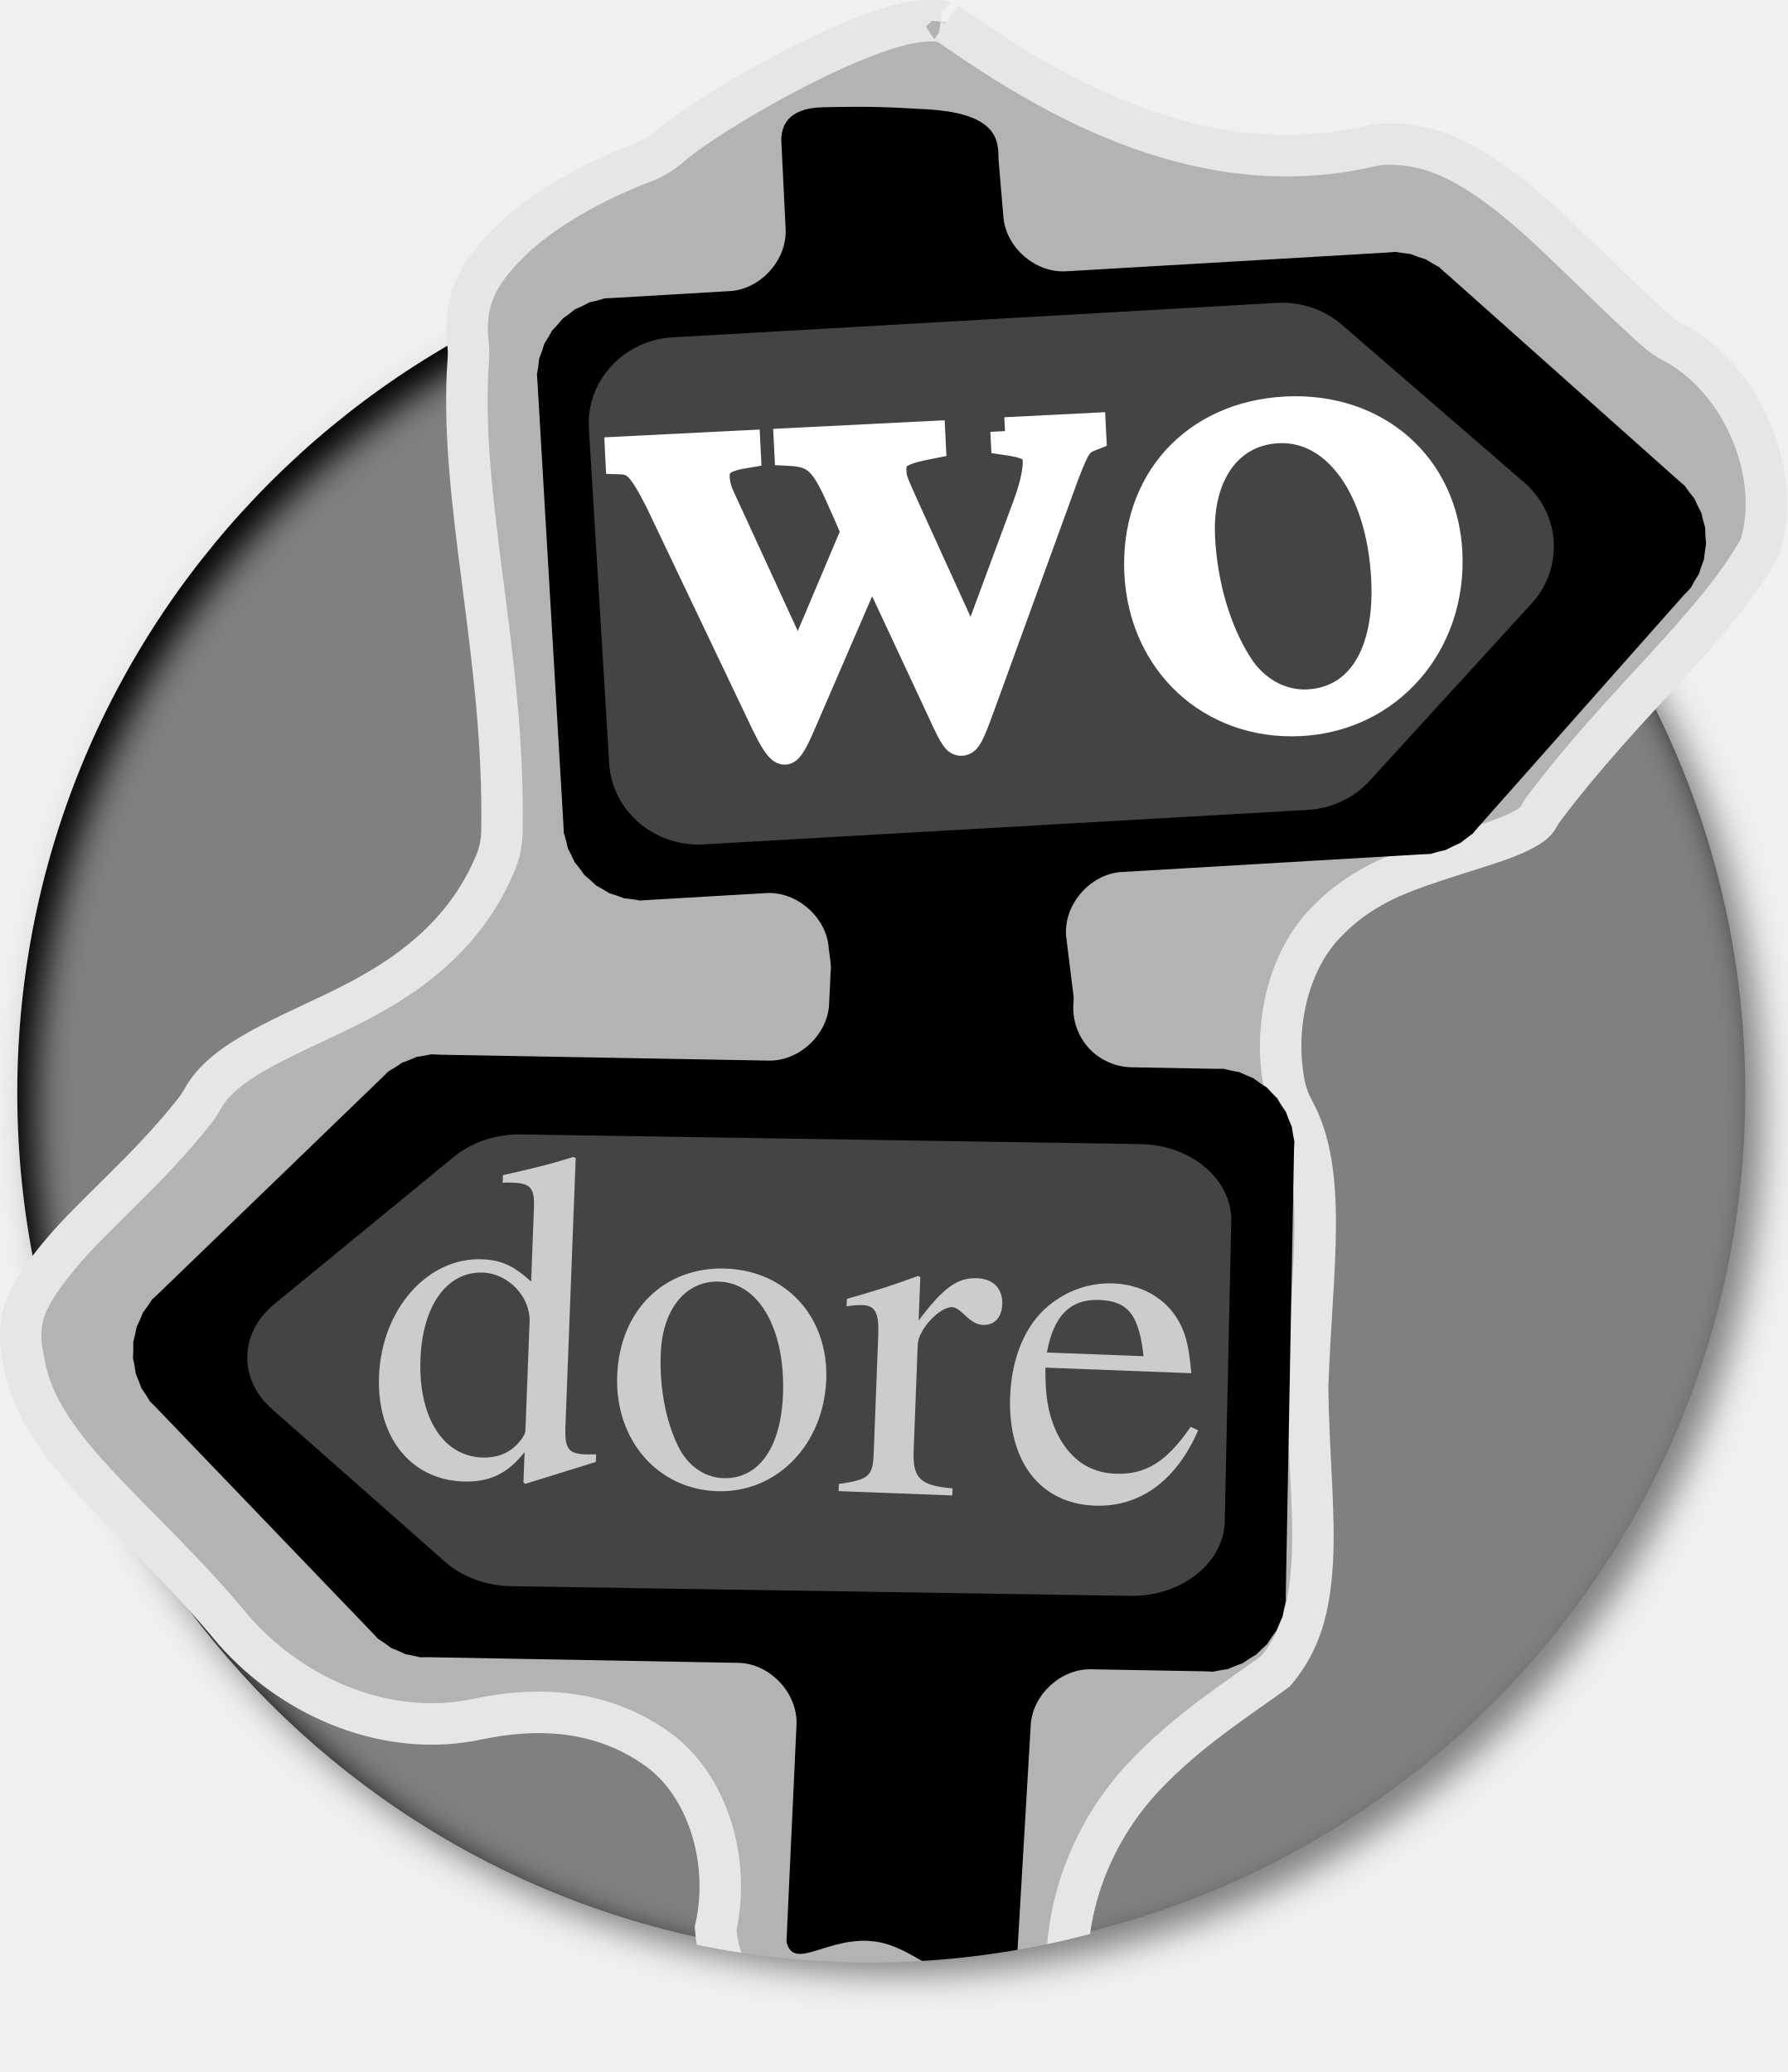
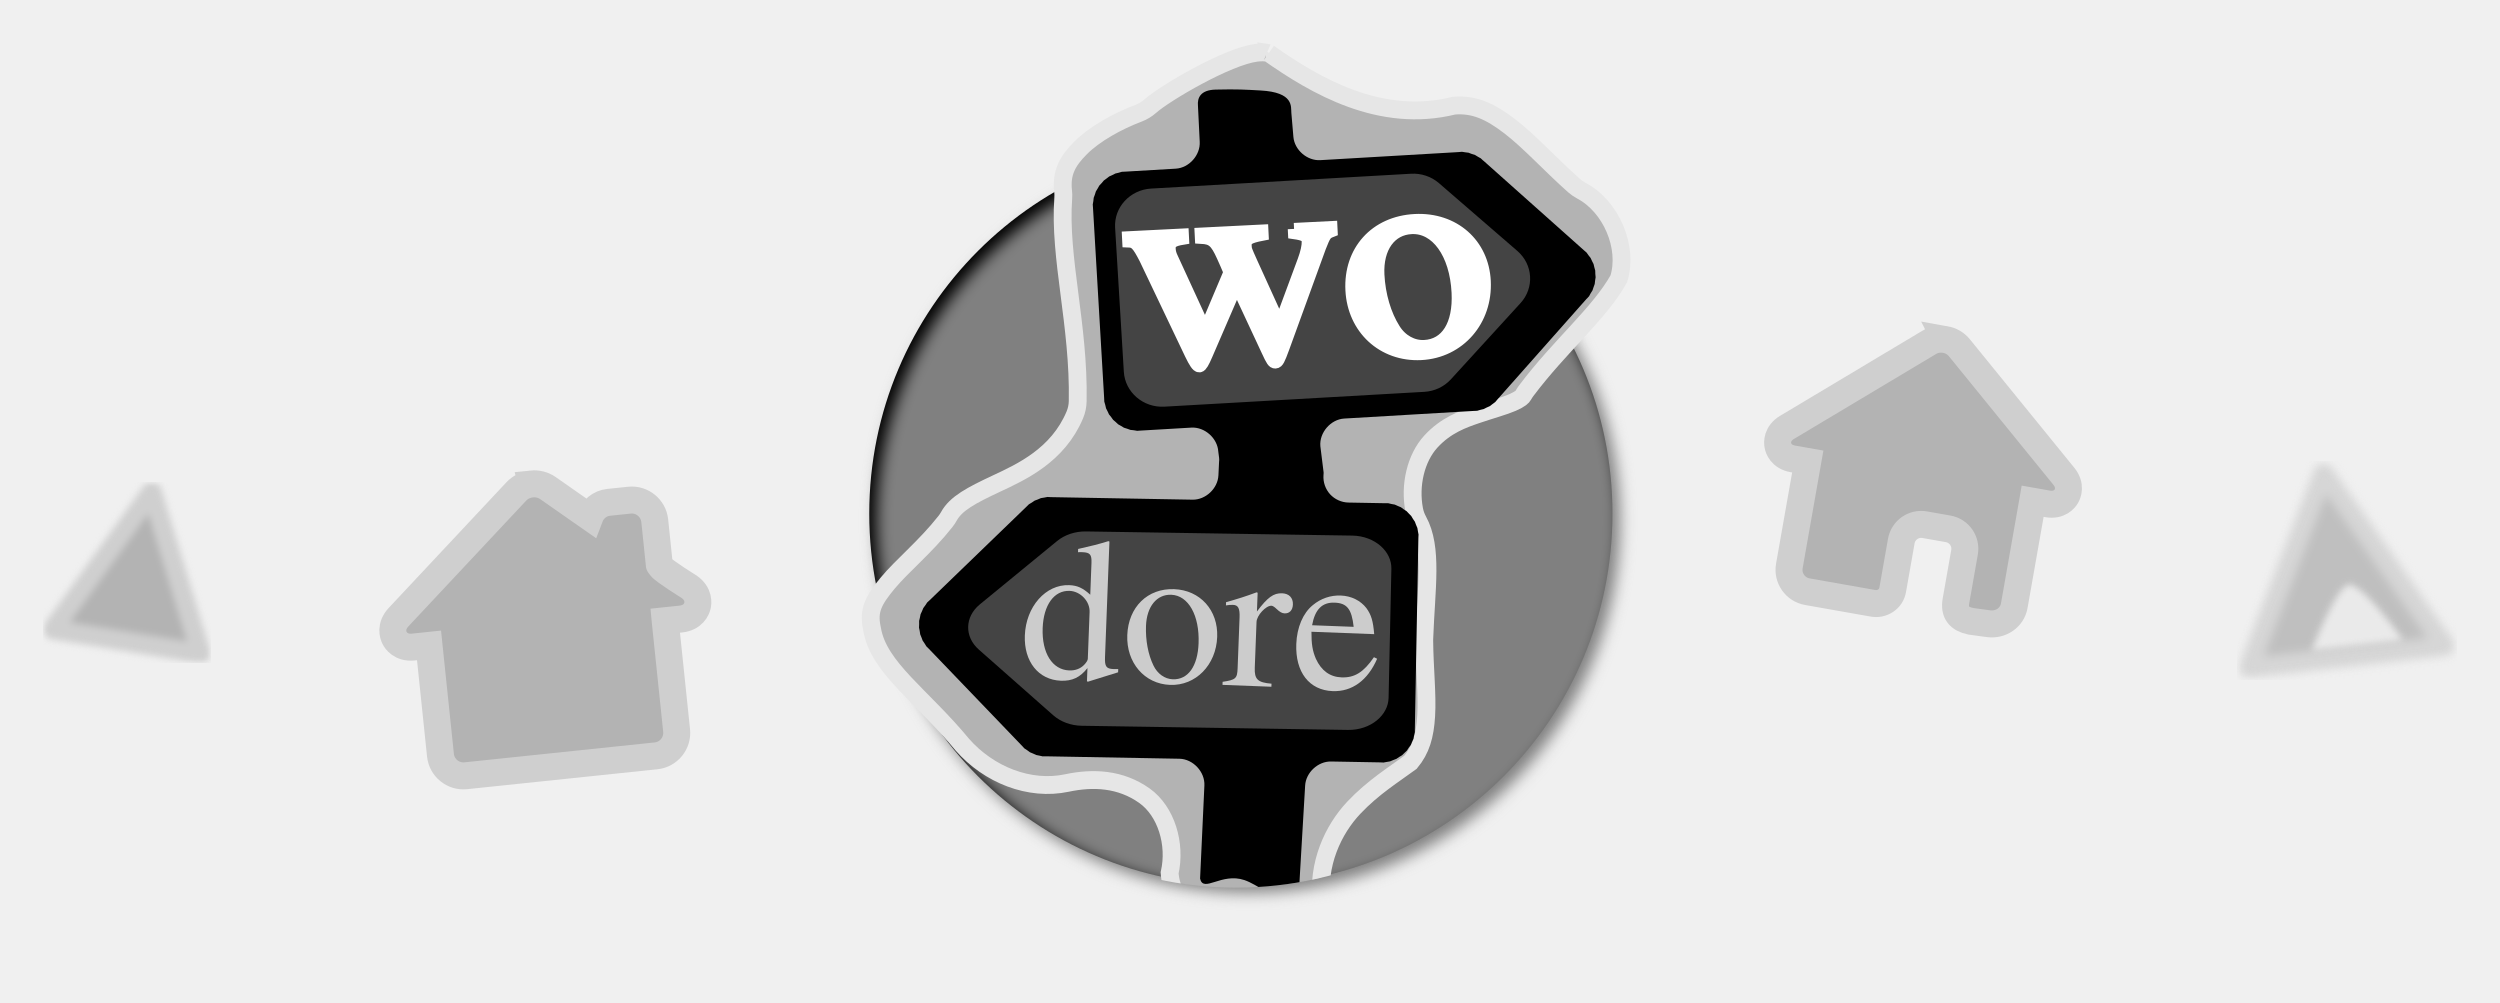
- <svg xmlns="http://www.w3.org/2000/svg" width="88.472mm" height="102.568mm" viewBox="0 0 313.482 363.431" id="svg4378" version="1.1">
+ <svg xmlns="http://www.w3.org/2000/svg" width="287.694mm" height="115.419mm" viewBox="0 0 1019.387 408.966" id="svg4378" version="1.1">
  <defs id="defs4380">
    <clipPath clipPathUnits="userSpaceOnUse" id="clipPath4178">
      <path style="color:#000000;clip-rule:nonzero;display:inline;overflow:visible;visibility:visible;opacity:1;isolation:auto;mix-blend-mode:normal;color-interpolation:sRGB;color-interpolation-filters:linearRGB;solid-color:#000000;solid-opacity:1;fill:#808080;fill-opacity:1;fill-rule:evenodd;stroke:none;stroke-width:5;stroke-linecap:round;stroke-linejoin:round;stroke-miterlimit:4;stroke-dasharray:none;stroke-dashoffset:0;stroke-opacity:0.849;color-rendering:auto;image-rendering:auto;shape-rendering:auto;text-rendering:auto;enable-background:accumulate" d="m 389.221,843.465 0,360.625 201.832,0 a 151.523,151.523 0 0 0 115.357,53.537 151.523,151.523 0 0 0 115.545,-53.537 l 254.17,0 0,-360.625 -686.904,0 z" id="path4180" />
    </clipPath>
-     <filter style="color-interpolation-filters:sRGB;" id="filter4191">
+     <filter style="color-interpolation-filters:sRGB" id="filter4191">
      <feOffset dy="3" dx="3" id="feOffset4193" />
      <feGaussianBlur stdDeviation="3" result="blur" id="feGaussianBlur4195" />
      <feFlood flood-color="rgb(0,0,0)" flood-opacity="1" result="flood" id="feFlood4197" />
      <feComposite in="flood" in2="SourceGraphic" operator="in" result="composite" id="feComposite4199" />
      <feBlend in="blur" in2="composite" mode="normal" id="feBlend4201" />
    </filter>
+     <filter style="color-interpolation-filters:sRGB" id="filter4576" x="-0.06" width="1.12" y="-0.06" height="1.12">
+       <feGaussianBlur stdDeviation="1.99" id="feGaussianBlur4578" />
+     </filter>
+     <filter style="color-interpolation-filters:sRGB" id="filter4592" x="-0.103" width="1.206" y="-0.143" height="1.287">
+       <feGaussianBlur stdDeviation="1.602" id="feGaussianBlur4594" />
+     </filter>
+     <filter style="color-interpolation-filters:sRGB" id="filter4644" x="-0.063" width="1.126" y="-0.057" height="1.115">
+       <feGaussianBlur stdDeviation="1.579" id="feGaussianBlur4646" />
+     </filter>
  </defs>
-   <g id="layer1" transform="translate(-80.40163,-33.50381)">
+   <g id="layer1" transform="translate(271.0137,-15.78727)">
    <g id="g5151" transform="translate(-473.4751,-879.8851)">
-       <circle style="color:#000000;clip-rule:nonzero;display:inline;overflow:visible;visibility:visible;opacity:1;isolation:auto;mix-blend-mode:normal;color-interpolation:sRGB;color-interpolation-filters:linearRGB;solid-color:#000000;solid-opacity:1;fill:#808080;fill-opacity:1;fill-rule:evenodd;stroke:none;stroke-width:5;stroke-linecap:round;stroke-linejoin:round;stroke-miterlimit:4;stroke-dasharray:none;stroke-dashoffset:0;stroke-opacity:0.849;color-rendering:auto;image-rendering:auto;shape-rendering:auto;text-rendering:auto;enable-background:accumulate;filter:url(#filter4191)" id="path4146" cx="708.43" cy="1105.094" r="151.523" />
+       <circle style="color:#000000;clip-rule:nonzero;display:inline;overflow:visible;visibility:visible;opacity:1;isolation:auto;mix-blend-mode:normal;color-interpolation:sRGB;color-interpolation-filters:linearRGB;solid-color:#000000;solid-opacity:1;fill:#808080;fill-opacity:1;fill-rule:evenodd;stroke:none;stroke-width:5;stroke-linecap:round;stroke-linejoin:round;stroke-miterlimit:4;stroke-dasharray:none;stroke-dashoffset:0;stroke-opacity:0.849;filter:url(#filter4191);color-rendering:auto;image-rendering:auto;shape-rendering:auto;text-rendering:auto;enable-background:accumulate" id="path4146" cx="708.43" cy="1105.094" r="151.523" />
      <g id="g4174" clip-path="url(#clipPath4178)">
        <path style="opacity:1;fill:#b3b3b3;fill-opacity:1;stroke:#e6e6e6;stroke-width:4.776;stroke-miterlimit:4;stroke-opacity:1" id="path5146" d="m -408.699,151.68 c -0.526,-0.077 -1.39,-0.127 -2.67,0.031 -7.737,0.958 -24.441,10.752 -28.445,14.309 a 9.975,9.975 0 0 1 -3.084,1.867 c -5.78,2.194 -11.765,5.542 -15.48,9.234 -3.716,3.692 -5.281,6.826 -4.74,11.682 a 9.975,9.975 0 0 1 0.035,1.834 c -1.173,15.971 4.25,33.91 3.869,54.361 a 9.975,9.975 0 0 1 -0.779,3.684 c -4.541,10.791 -14.245,15.225 -20.992,18.379 -6.747,3.154 -10.844,5.343 -12.707,8.738 a 9.975,9.975 0 0 1 -0.906,1.367 c -5.387,6.847 -11.66,11.896 -15.51,16.559 -3.85,4.663 -5.191,7.28 -4.219,11.967 a 9.975,9.975 0 0 1 0.07,0.369 c 1.748,10.374 13.324,17.705 24.338,31.105 l -0.213,-0.25 c 7.127,8.111 17.988,12.427 28.029,10.297 6.957,-1.477 14.32,-1.184 20.768,3.41 5.784,4.122 8.492,12.867 6.732,20.65 0.295,4.421 2.134,7.038 5.686,9.484 3.824,2.633 9.773,4.286 15.268,4.238 a 9.975,9.975 0 0 1 1.602,0.115 c 4.375,0.672 10.602,0.205 14.102,-1.258 3.5,-1.463 4.085,-1.506 3.949,-5.242 l 0.062,0.814 c -1.251,-10.538 3.135,-19.76 8.631,-25.588 5.163,-5.475 10.807,-8.949 15.18,-12.17 2.813,-3.379 3.873,-7.086 4.203,-12.428 0.348,-5.644 -0.442,-12.591 -0.52,-20.137 a 9.975,9.975 0 0 1 0.006,-0.469 c 0.495,-13.539 2.358,-24.36 -1.646,-31.641 a 9.975,9.975 0 0 1 -1.059,-2.938 c -1.256,-6.585 0.433,-13.825 4.459,-18.234 4.026,-4.409 8.651,-6.017 12.471,-7.309 3.82,-1.291 7.195,-2.202 9.373,-3.154 2.178,-0.952 2.709,-1.579 2.904,-1.936 a 9.975,9.975 0 0 1 0.773,-1.197 c 9.132,-12.15 19.618,-20.709 24.801,-29.979 2.651,-8.423 -2.061,-19.43 -10.004,-23.609 a 9.975,9.975 0 0 1 -1.979,-1.369 c -6.364,-5.652 -11.871,-11.775 -17.191,-15.859 -5.285,-4.057 -9.551,-5.98 -14.957,-5.535 -19.688,4.9 -37.11,-5.295 -49.564,-14.064 0.069,0.049 -0.119,-0.054 -0.645,-0.131 z" transform="matrix(1.523084,0,0,1.523084,1341.322,686.1157)" />
        <path style="fill:#000000;fill-opacity:1;stroke:none" d="m 716.413,932.561 c -6.086,-0.329 -9.297,-0.575 -18.28,-0.355 -6.183,0.152 -7.493,3.365 -7.201,6.573 l 0.721,14.718 c 0.302,5.41 -4.322,10.612 -9.73,10.946 l -20.631,1.216 c -2.268,0.134 -0.505,-0.124 -2.703,0.45 -2.198,0.574 -0.523,-0.045 -2.568,0.946 -2.044,0.991 -0.531,0.026 -2.342,1.397 -1.812,1.371 -0.517,0.195 -2.027,1.892 -1.51,1.697 -0.471,0.248 -1.622,2.207 -1.15,1.959 -0.38,0.332 -1.126,2.478 -0.747,2.146 -0.317,0.408 -0.631,2.658 -0.314,2.25 -0.266,0.48 -0.135,2.748 l 4.55,77.659 0,0.045 c 0.119,2.107 -0.115,0.492 0.45,2.658 0.575,2.201 -0.047,0.566 0.946,2.613 0.993,2.046 0.068,0.484 1.441,2.297 1.373,1.813 0.146,0.517 1.847,2.027 1.701,1.51 0.244,0.472 2.207,1.622 1.963,1.15 0.328,0.382 2.478,1.126 2.149,0.745 0.449,0.32 2.703,0.631 2.253,0.311 0.432,0.27 2.703,0.136 0.015,0 0.03,0 0.045,0 l 20.766,-1.216 c 5.41,-0.302 10.612,4.322 10.946,9.73 l 0.329,2.539 c 0.021,0.21 0.036,0.42 0.045,0.631 l 0,0.405 c -0.011,0.166 -0.026,0.331 -0.045,0.496 l -0.27,5.676 c -0.244,5.329 -5.206,9.995 -10.541,9.91 l -57.749,-1.036 c -2.272,-0.042 -0.512,-0.221 -2.748,0.18 -2.236,0.401 -0.498,-0.063 -2.613,0.766 -2.115,0.829 -0.52,0.036 -2.432,1.261 -1.913,1.226 -0.525,0.092 -2.162,1.667 l -39.505,38.154 c -1.638,1.579 -0.458,0.204 -1.757,2.072 -1.299,1.868 -0.442,0.302 -1.351,2.387 -0.909,2.086 -0.371,0.39 -0.856,2.613 -0.485,2.223 -0.274,0.473 -0.315,2.748 -0.042,2.275 -0.178,0.464 0.225,2.703 0.403,2.239 -0.112,0.54 0.721,2.658 0.832,2.117 0.032,0.518 1.261,2.433 1.229,1.914 0.132,0.525 1.712,2.162 l 38.064,39.641 c 1.581,1.637 0.202,0.46 2.072,1.757 1.871,1.297 0.3,0.445 2.387,1.351 2.088,0.906 0.388,0.374 2.613,0.856 2.225,0.481 0.472,0.232 2.748,0.27 l 54.326,0.991 c 5.545,0.104 10.456,5.362 10.18,10.901 l -1.757,37.974 c 1.345,5.971 8.663,-2.571 18.07,0.602 5.478,1.848 10.96,7.259 17.887,7.41 1.959,-0.082 4.123,0.104 4.314,-2.292 l 2.568,-43.695 c 0.311,-5.283 5.249,-9.863 10.541,-9.775 l 20,0.36 c 2.27,0.039 0.469,0.224 2.703,-0.18 2.234,-0.404 0.545,0.065 2.658,-0.766 2.112,-0.832 0.522,-0.035 2.432,-1.261 1.91,-1.227 0.528,-0.091 2.162,-1.667 1.635,-1.575 0.46,-0.254 1.757,-2.117 1.297,-1.863 0.442,-0.307 1.351,-2.388 0.909,-2.08 0.324,-0.35 0.811,-2.567 0.479,-2.182 0.278,-0.597 0.315,-2.703 l 0,-0.045 1.441,-77.749 c 0.043,-2.275 0.222,-0.508 -0.18,-2.748 -0.402,-2.24 0.066,-0.54 -0.766,-2.658 -0.831,-2.118 -0.032,-0.517 -1.261,-2.432 -1.229,-1.915 -0.088,-0.524 -1.667,-2.162 -1.579,-1.639 -0.249,-0.458 -2.117,-1.757 -1.868,-1.299 -0.302,-0.442 -2.387,-1.351 -2.086,-0.909 -0.389,-0.326 -2.613,-0.811 -2.223,-0.484 -0.428,-0.274 -2.703,-0.315 l -14.82,-0.27 c -2.813,-0.049 -5.585,-1.298 -7.483,-3.374 -1.899,-2.075 -2.898,-4.947 -2.697,-7.753 l 0.045,-0.676 c 0.007,-0.59 0.015,-0.331 0,-0.406 -0.006,-0.024 0.015,0.061 0,-0.136 l -1.32,-10.647 c -0.476,-5.51 4.209,-10.933 9.73,-11.261 l 52.794,-3.108 c 0.015,0 0.03,0 0.045,0 2.272,-0.13 0.5,0.12 2.703,-0.45 2.203,-0.57 0.518,0.043 2.568,-0.946 2.049,-0.989 0.526,-0.026 2.342,-1.397 1.795,-1.353 0.553,-0.238 1.982,-1.847 l 36.442,-41.127 c 0.015,0 0.03,0 0.045,0 1.508,-1.7 0.429,-0.246 1.577,-2.207 1.148,-1.961 0.428,-0.331 1.171,-2.478 0.743,-2.147 0.32,-0.452 0.631,-2.703 0.311,-2.251 0.224,-0.435 0.09,-2.703 -0.134,-2.268 0.168,-0.504 -0.405,-2.703 -0.573,-2.199 0.045,-0.523 -0.946,-2.568 -0.991,-2.045 -0.071,-0.53 -1.441,-2.342 -1.37,-1.812 -0.15,-0.516 -1.847,-2.027 l -41.037,-36.577 0,0.045 c -1.701,-1.507 -0.245,-0.476 -2.207,-1.622 -1.962,-1.146 -0.33,-0.384 -2.478,-1.126 -2.148,-0.742 -0.406,-0.367 -2.658,-0.676 -2.251,-0.309 -0.479,-0.226 -2.748,-0.089 -0.015,1.4e-4 -0.03,1.4e-4 -0.045,0 l -56.353,3.288 c -5.326,0.308 -10.479,-4.145 -10.946,-9.46 l -0.832,-9.796 c -0.243,-2.485 1.195,-8.407 -12.605,-9.158 z" id="path5016" />
      </g>
      <path style="fill:#444444;fill-opacity:1;stroke:#000000;stroke-width:6.642;stroke-miterlimit:4;stroke-dasharray:none;stroke-opacity:1" d="m 671.678,969.242 a 18.992,18.436 0 0 0 -17.841,19.482 l 3.558,58.766 a 18.992,18.436 0 0 0 20.069,17.319 l 105.938,-6.045 a 18.992,18.436 0 0 0 13.085,-6.147 l 28.414,-31.106 a 18.992,18.436 0 0 0 -1.576,-26.038 L 791.352,967.815 a 18.992,18.436 0 0 0 -13.737,-4.617 l -105.938,6.045 z" id="path15895-7-0-0" />
      <path style="fill:#444444;fill-opacity:1;stroke:#000000;stroke-width:6.353;stroke-miterlimit:4;stroke-dasharray:none;stroke-opacity:1" d="m 752.058,1196.478 a 19.43,16.486 0 0 0 19.78,-16.177 l 1.141,-52.63 a 19.43,16.486 0 0 0 -19.065,-16.783 l -108.55,-1.694 a 19.43,16.486 0 0 0 -13.846,4.606 l -31.508,25.832 a 19.43,16.486 0 0 0 -0.505,23.319 l 30.367,26.798 a 19.43,16.486 0 0 0 13.637,5.035 l 108.55,1.694 z" id="path15895-8-1-10-7" />
      <g transform="matrix(1.19976,-0.06027421,0.05669007,1.136193,1657.312,787.4714)" style="font-style:normal;font-variant:normal;font-weight:normal;font-stretch:normal;font-size:102.424px;line-height:125%;font-family:'Nimbus Roman No9 L';-inkscape-font-specification:'Nimbus Roman No9 L';text-align:start;writing-mode:lr-tb;text-anchor:start;fill:#ffffff;fill-opacity:1;stroke:#ffffff;stroke-width:4.275;stroke-miterlimit:4;stroke-opacity:1" id="text17048-3-1-5-2">
        <path d="m -779.239,136.04 0,1.536 c 3.482,0.717 4.507,1.434 4.507,3.175 0,1.536 -0.615,3.995 -1.741,6.76 l -9.218,22.738 -8.604,-22.943 c -1.741,-4.712 -1.741,-4.712 -1.741,-6.043 0,-2.253 1.127,-2.97 5.941,-3.687 l 0,-1.536 -20.792,0 0,1.536 c 3.79,0.41 5.019,1.536 7.067,7.067 0.717,1.946 1.434,3.892 2.048,5.736 l -9.321,20.382 -10.14,-26.733 c -0.41,-1.024 -0.615,-2.048 -0.615,-3.073 0,-2.151 1.229,-2.97 4.712,-3.38 l 0,-1.536 -18.436,0 0,1.536 c 2.356,0.205 3.175,1.229 5.428,6.453 l 13.827,35.029 c 1.229,3.073 2.048,4.507 2.663,4.507 0.512,0 1.332,-1.332 2.561,-3.995 l 11.472,-24.582 9.321,24.172 c 1.434,3.79 1.844,4.404 2.458,4.404 0.717,0 1.229,-0.922 2.868,-5.019 l 14.135,-35.439 c 1.844,-4.302 2.151,-4.814 4.199,-5.531 l 0,-1.536 -12.598,0" style="fill:#ffffff;stroke:#ffffff" id="path4962-5" />
        <path d="m -738.099,135.016 c -13.315,0 -22.636,9.833 -22.636,23.967 0,13.827 9.525,24.172 22.431,24.172 12.905,0 22.738,-10.857 22.738,-24.992 0,-13.418 -9.423,-23.148 -22.533,-23.148 m -1.332,2.868 c 8.604,0 14.647,9.833 14.647,23.865 0,11.574 -4.609,18.539 -12.291,18.539 -3.995,0 -7.784,-2.458 -9.935,-6.555 -2.868,-5.326 -4.507,-12.496 -4.507,-19.768 0,-9.73 4.814,-16.081 12.086,-16.081" style="fill:#ffffff;stroke:#ffffff" id="path4964-9" />
      </g>
      <g transform="matrix(1.10422,0.04223762,-0.04223762,1.10422,1610.221,824.5484)" style="font-style:normal;font-variant:normal;font-weight:normal;font-stretch:normal;font-size:75.237px;line-height:125%;font-family:'Nimbus Roman No9 L';-inkscape-font-specification:'Nimbus Roman No9 L';text-align:start;writing-mode:lr-tb;text-anchor:start;fill:#cccccc;fill-opacity:1;stroke:none" id="text17048-4-3-9">
        <path d="m -859.868,349.053 11.06,-3.912 0,-1.204 c -1.354,0.075 -1.505,0.075 -1.73,0.075 -2.709,0 -3.31,-0.828 -3.31,-4.289 l 0,-42.659 -0.376,-0.15 c -3.611,1.279 -6.245,2.031 -11.06,3.31 l 0,1.204 c 0.602,-0.075 1.053,-0.075 1.655,-0.075 2.784,0 3.461,0.752 3.461,3.837 l 0,11.737 c -2.859,-2.408 -4.89,-3.235 -7.9,-3.235 -8.652,0 -15.649,8.502 -15.649,19.185 0,9.63 5.643,16.176 13.919,16.176 4.213,0 7.072,-1.505 9.63,-5.041 l 0,4.815 0.301,0.226 m -0.301,-8.427 c 0,0.527 -0.527,1.429 -1.279,2.257 -1.354,1.505 -3.235,2.257 -5.417,2.257 -6.245,0 -10.383,-6.019 -10.383,-15.273 0,-8.502 3.687,-14.069 9.405,-14.069 3.988,0 7.674,3.536 7.674,7.524 l 0,17.305" style="fill:#cccccc" id="path4953-4" />
        <path d="m -829.322,313.692 c -9.781,0 -16.627,7.223 -16.627,17.605 0,10.157 6.997,17.756 16.477,17.756 9.48,0 16.703,-7.975 16.703,-18.358 0,-9.856 -6.922,-17.004 -16.552,-17.004 m -0.978,2.107 c 6.32,0 10.759,7.223 10.759,17.53 0,8.502 -3.386,13.618 -9.028,13.618 -2.934,0 -5.718,-1.806 -7.298,-4.815 -2.107,-3.912 -3.31,-9.179 -3.31,-14.521 0,-7.148 3.536,-11.812 8.878,-11.812" style="fill:#cccccc" id="path4955-2" />
        <path d="m -809.986,318.959 c 1.053,-0.226 1.73,-0.301 2.633,-0.301 1.881,0 2.558,1.204 2.558,4.514 l 0,18.809 c 0,3.762 -0.527,4.289 -5.342,5.191 l 0,1.129 18.057,0 0,-1.129 c -5.116,-0.226 -6.395,-1.354 -6.395,-5.643 l 0,-16.928 c 0,-2.408 3.235,-6.169 5.267,-6.169 0.451,0 1.129,0.376 1.956,1.129 1.204,1.053 2.031,1.505 3.009,1.505 1.806,0 2.934,-1.279 2.934,-3.386 0,-2.483 -1.58,-3.988 -4.138,-3.988 -3.16,0 -5.342,1.73 -9.028,7.072 l 0,-6.922 -0.376,-0.15 c -3.988,1.655 -6.696,2.633 -11.135,4.063 l 0,1.204" style="fill:#cccccc" id="path4957-3" />
        <path d="m -754.688,335.962 c -3.611,5.718 -6.847,7.9 -11.662,7.9 -4.289,0 -7.524,-2.182 -9.706,-6.47 -1.354,-2.859 -1.881,-5.342 -2.031,-9.931 l 23.173,0 c -0.602,-4.89 -1.354,-7.072 -3.235,-9.48 -2.257,-2.709 -5.718,-4.289 -9.63,-4.289 -3.762,0 -7.298,1.354 -10.157,3.912 -3.536,3.085 -5.568,8.427 -5.568,14.596 0,10.383 5.417,16.853 14.069,16.853 7.148,0 12.79,-4.439 15.95,-12.565 l -1.204,-0.527 m -23.248,-10.909 c 0.828,-5.868 3.386,-8.652 7.975,-8.652 4.589,0 6.395,2.107 7.373,8.652 l -15.348,0" style="fill:#cccccc" id="path4959-0" />
      </g>
+       <path style="color:#000000;font-style:normal;font-variant:normal;font-weight:normal;font-stretch:normal;font-size:medium;line-height:normal;font-family:sans-serif;text-indent:0;text-align:start;text-decoration:none;text-decoration-line:none;text-decoration-style:solid;text-decoration-color:#000000;letter-spacing:normal;word-spacing:normal;text-transform:none;direction:ltr;block-progression:tb;writing-mode:lr-tb;baseline-shift:baseline;text-anchor:start;white-space:normal;clip-rule:nonzero;display:inline;overflow:visible;visibility:visible;opacity:1;isolation:auto;mix-blend-mode:normal;color-interpolation:sRGB;color-interpolation-filters:linearRGB;solid-color:#000000;solid-opacity:1;fill:#b3b3b3;fill-opacity:1;fill-rule:nonzero;stroke:#cfcfcf;stroke-width:11;stroke-linecap:round;stroke-linejoin:miter;stroke-miterlimit:4;stroke-dasharray:none;stroke-dashoffset:0;stroke-opacity:1;color-rendering:auto;image-rendering:auto;shape-rendering:auto;text-rendering:auto;enable-background:accumulate" d="m 419.198,1093.014 c -2.39,0.25 -4.594,1.327 -6.206,3.043 l 0,0 -48.02,51.267 c -1.707,1.821 -2.292,3.692 -2.336,5.21 -0.044,1.518 0.419,2.669 0.683,3.202 0.265,0.535 0.899,1.6 2.133,2.483 1.234,0.884 3.076,1.548 5.558,1.289 l 6.386,-0.668 4.669,44.777 c 0.537,5.15 5.172,8.914 10.313,8.376 l 77.613,-8.121 c 5.141,-0.538 8.899,-5.181 8.362,-10.33 l -4.662,-44.708 -0.007,-0.07 6.383,-0.668 c 2.482,-0.26 4.147,-1.292 5.172,-2.412 1.025,-1.12 1.426,-2.293 1.574,-2.871 0.148,-0.577 0.364,-1.798 0.007,-3.275 -0.357,-1.477 -1.317,-3.189 -3.364,-4.617 0,0 -10.245,-6.342 -11.509,-8.043 -1.264,-1.701 -0.276,-0.344 -0.388,-0.534 -0.111,-0.19 -0.277,-0.599 -0.277,-0.599 l -1.851,-17.75 c -0.537,-5.15 -5.172,-8.914 -10.313,-8.377 l -8.482,0.888 c -3.645,0.381 -6.498,2.866 -7.715,6.092 l -17.022,-11.895 c -1.933,-1.347 -4.313,-1.946 -6.703,-1.696 z" id="path4321" />
+       <path style="color:#000000;font-style:normal;font-variant:normal;font-weight:normal;font-stretch:normal;font-size:medium;line-height:normal;font-family:sans-serif;text-indent:0;text-align:start;text-decoration:none;text-decoration-line:none;text-decoration-style:solid;text-decoration-color:#000000;letter-spacing:normal;word-spacing:normal;text-transform:none;direction:ltr;block-progression:tb;writing-mode:lr-tb;baseline-shift:baseline;text-anchor:start;white-space:normal;clip-rule:nonzero;display:inline;overflow:visible;visibility:visible;opacity:1;isolation:auto;mix-blend-mode:normal;color-interpolation:sRGB;color-interpolation-filters:linearRGB;solid-color:#000000;solid-opacity:1;fill:#b3b3b3;fill-opacity:1;fill-rule:nonzero;stroke:#cfcfcf;stroke-width:11;stroke-linecap:round;stroke-linejoin:miter;stroke-miterlimit:4;stroke-dasharray:none;stroke-dashoffset:0;stroke-opacity:1;color-rendering:auto;image-rendering:auto;shape-rendering:auto;text-rendering:auto;enable-background:accumulate" d="m 995.644,1034.112 c -2.276,-0.402 -4.599,0.01 -6.543,1.168 l -5.7e-4,0 -57.956,34.647 c -2.06,1.231 -3.095,2.804 -3.537,4.195 -0.442,1.391 -0.318,2.577 -0.215,3.14 0.103,0.565 0.408,1.716 1.316,2.859 0.908,1.143 2.436,2.246 4.799,2.663 l 6.083,1.074 -7.515,42.608 c -0.864,4.9 2.427,9.606 7.324,10.471 l 26.521,4.685 c 3.839,0.818 7.692,-1.586 8.317,-5.546 l 3.483,-19.749 c 0.795,-4.509 5.063,-7.498 9.568,-6.702 l 9.522,1.682 c 4.505,0.796 7.492,5.067 6.697,9.575 l -3.477,19.713 c -0.877,4.967 1.37,7.41 5.991,8.406 l 7.298,0.994 c 4.927,0.671 9.599,-2.429 10.463,-7.329 l 7.503,-42.542 0.011,-0.066 6.08,1.074 c 2.364,0.417 4.176,-0.095 5.42,-0.858 1.244,-0.763 1.925,-1.74 2.215,-2.235 0.29,-0.494 0.812,-1.565 0.872,-3.024 0.06,-1.459 -0.375,-3.295 -1.891,-5.157 l -42.599,-52.406 c -1.431,-1.757 -3.475,-2.941 -5.751,-3.343 z" id="path4321-7" />
+       <path style="color:#000000;clip-rule:nonzero;display:inline;overflow:visible;visibility:visible;opacity:1;isolation:auto;mix-blend-mode:normal;color-interpolation:sRGB;color-interpolation-filters:linearRGB;solid-color:#000000;solid-opacity:1;fill:#b3b3b3;fill-opacity:1;fill-rule:nonzero;stroke:#cfcfcf;stroke-width:8;stroke-linecap:round;stroke-linejoin:round;stroke-miterlimit:4;stroke-dasharray:none;stroke-dashoffset:0;stroke-opacity:1;filter:url(#filter4644);color-rendering:auto;image-rendering:auto;shape-rendering:auto;text-rendering:auto;enable-background:accumulate" d="m 223.967,1152.309 c 60.367,9.845 60.367,9.845 60.367,9.845 l -19.987,-65.949 z" id="path4373" />
+       <path style="color:#000000;clip-rule:nonzero;display:inline;overflow:visible;visibility:visible;opacity:0.8;isolation:auto;mix-blend-mode:normal;color-interpolation:sRGB;color-interpolation-filters:linearRGB;solid-color:#000000;solid-opacity:1;fill:#b3b3b3;fill-opacity:1;fill-rule:nonzero;stroke:#cfcfcf;stroke-width:8;stroke-linecap:round;stroke-linejoin:round;stroke-miterlimit:4;stroke-dasharray:none;stroke-dashoffset:0;stroke-opacity:1;filter:url(#filter4576);color-rendering:auto;image-rendering:auto;shape-rendering:auto;text-rendering:auto;enable-background:accumulate" d="m 1119.445,1167.994 c 79.91,-8.986 79.91,-8.986 79.91,-8.986 l -49.47,-70.296 z" id="path4373-5" />
+       <path style="color:#000000;clip-rule:nonzero;display:inline;overflow:visible;visibility:visible;opacity:0.8;isolation:auto;mix-blend-mode:normal;color-interpolation:sRGB;color-interpolation-filters:linearRGB;solid-color:#000000;solid-opacity:1;fill:#f5f5f5;fill-opacity:1;fill-rule:nonzero;stroke:none;stroke-width:7;stroke-linecap:round;stroke-linejoin:round;stroke-miterlimit:4;stroke-dasharray:none;stroke-dashoffset:0;stroke-opacity:1;filter:url(#filter4592);color-rendering:auto;image-rendering:auto;shape-rendering:auto;text-rendering:auto;enable-background:accumulate" d="m 1145.08,1160.872 37.242,-4.188 c 0,0 -16.518,-23.365 -22.204,-22.619 -5.018,0.659 -15.038,26.807 -15.038,26.807 z" id="hut-75-3-5" />
    </g>
  </g>
</svg>
